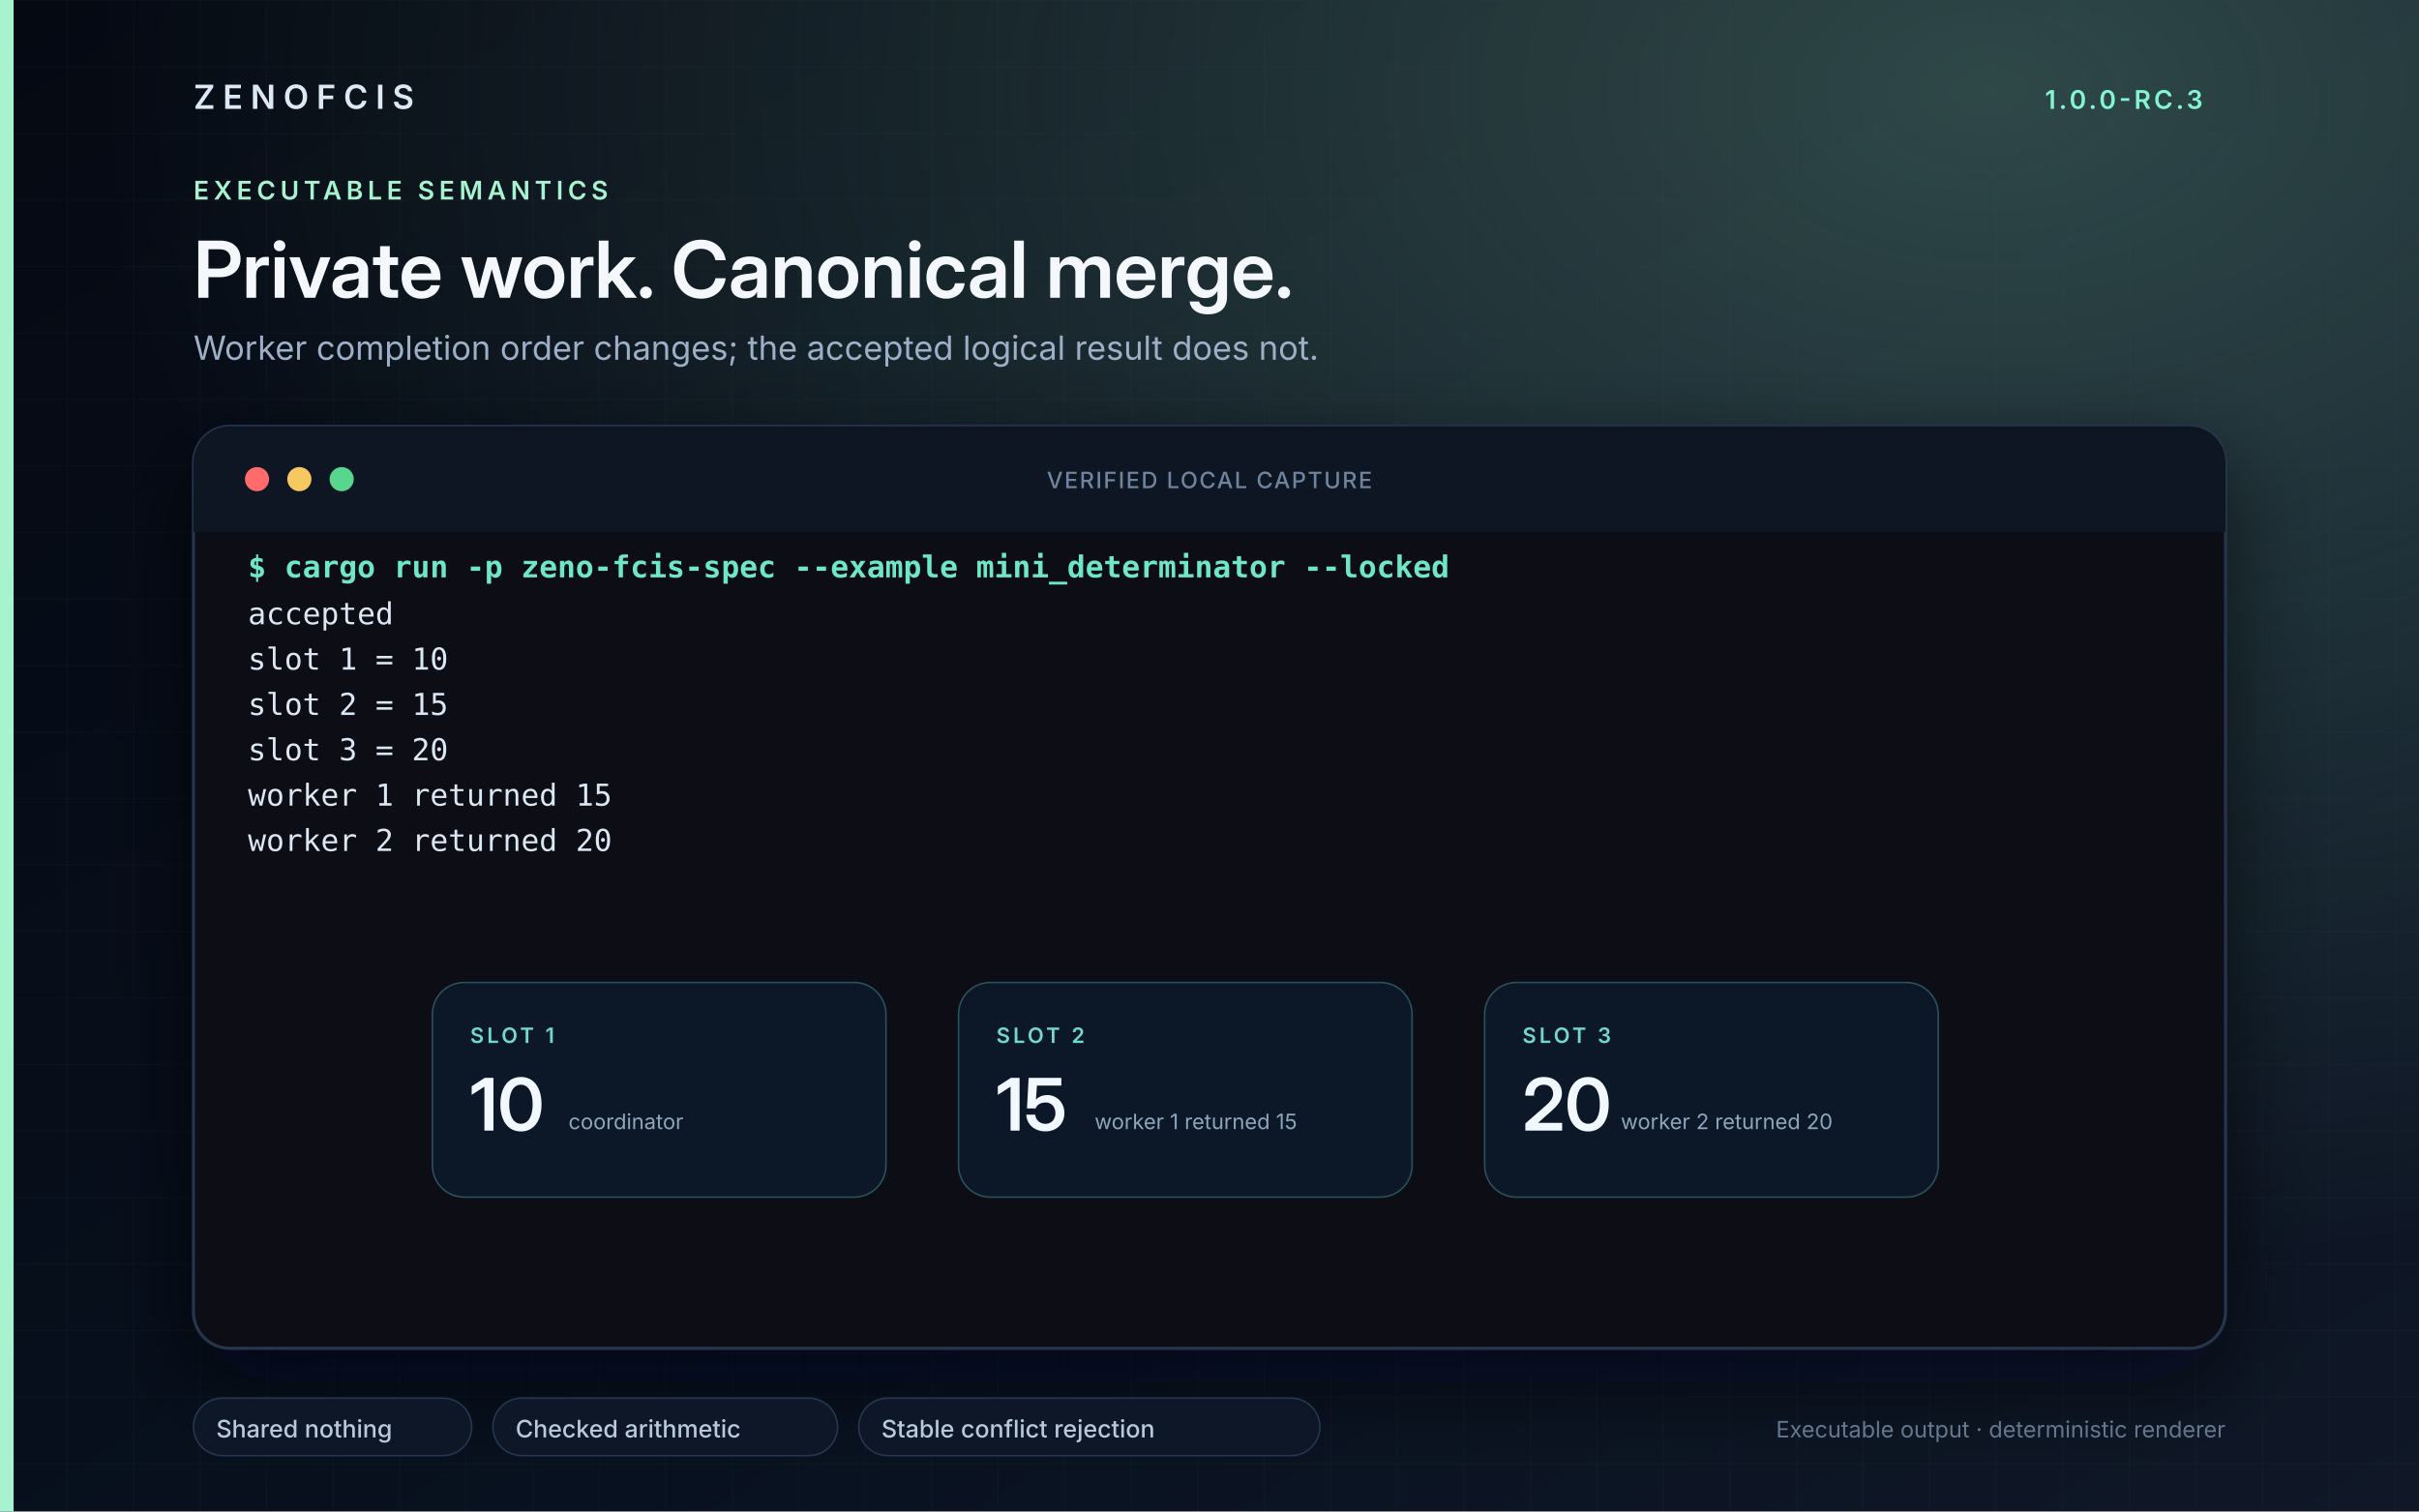
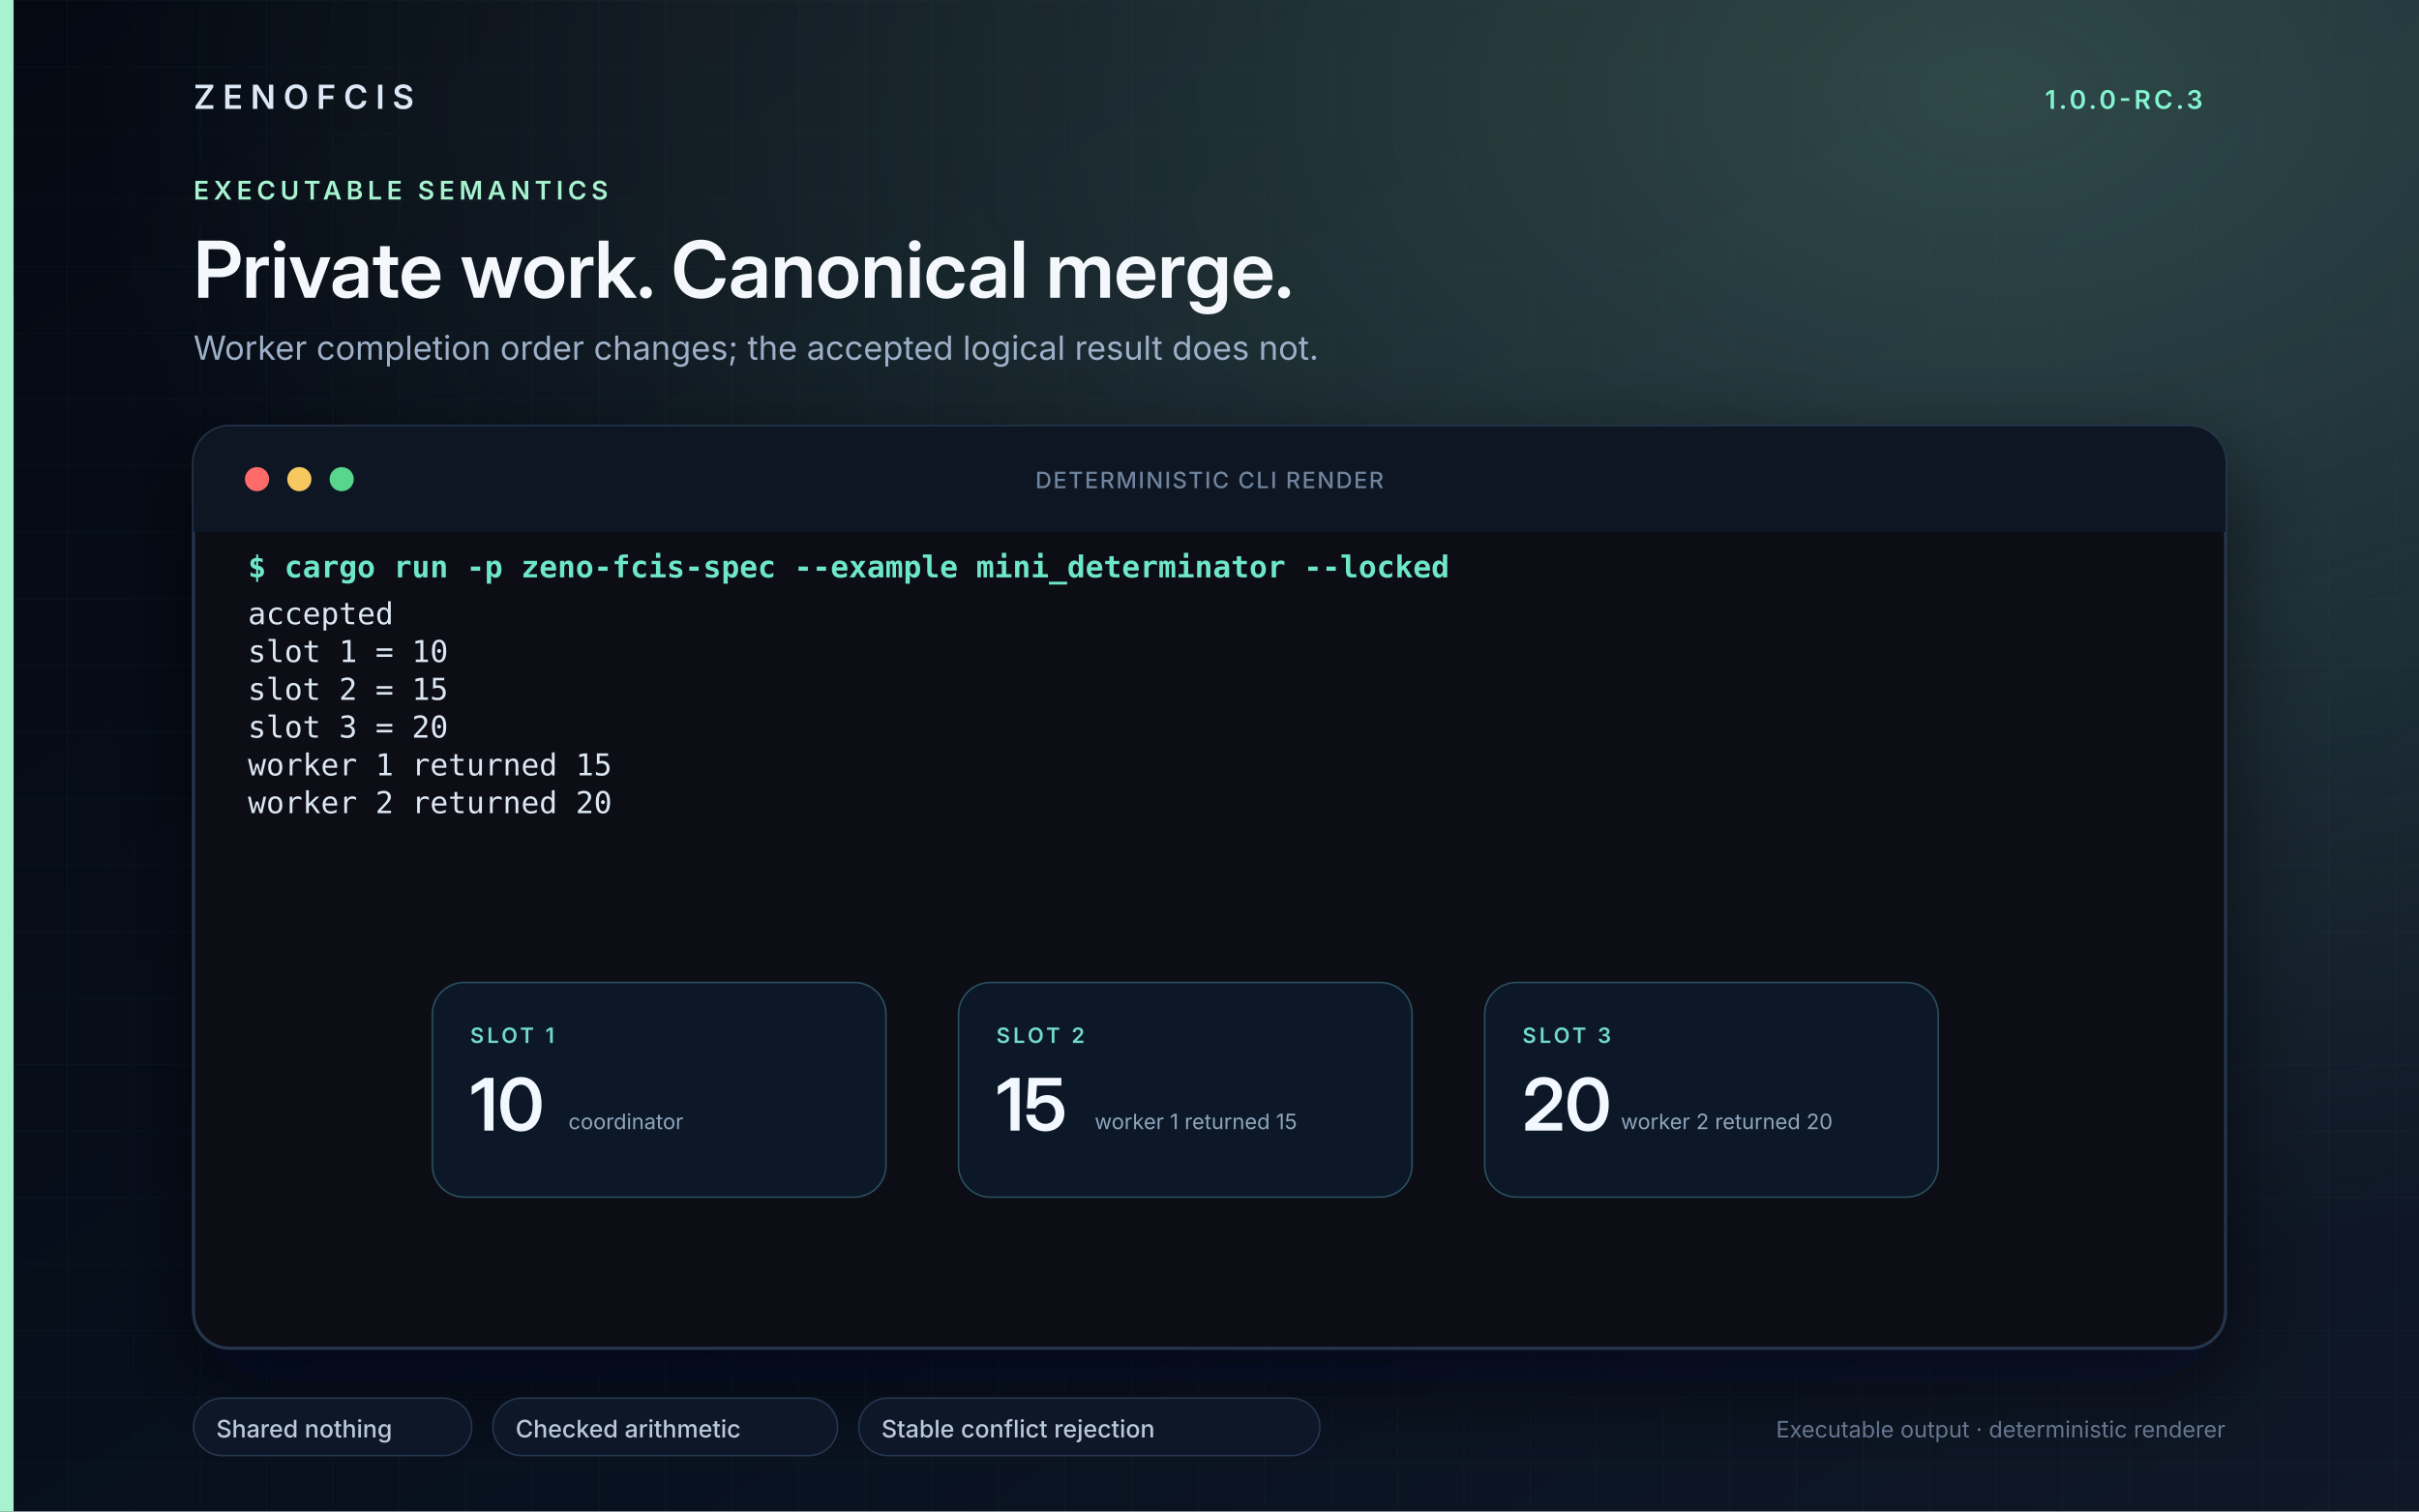
<svg xmlns="http://www.w3.org/2000/svg" width="1600" height="1000" viewBox="0 0 1600 1000" role="img" aria-label="Private work. Canonical merge.">
  <defs>
    <linearGradient id="background" x1="0" y1="0" x2="1" y2="1">
      <stop offset="0" stop-color="#050912" />
      <stop offset="0.62" stop-color="#08111f" />
      <stop offset="1" stop-color="#101827" />
    </linearGradient>
    <radialGradient id="glow" cx="0.82" cy="0.06" r="0.78">
      <stop offset="0" stop-color="#a7f3d0" stop-opacity="0.25" />
      <stop offset="1" stop-color="#a7f3d0" stop-opacity="0" />
    </radialGradient>
    <pattern id="grid" width="44" height="44" patternUnits="userSpaceOnUse">
      <path d="M 44 0 L 0 0 0 44" fill="none" stroke="#39506a" stroke-opacity="0.12" stroke-width="1" />
    </pattern>
    <filter id="shadow" x="-20%" y="-20%" width="140%" height="150%">
      <feDropShadow dx="0" dy="22" stdDeviation="30" flood-color="#000611" flood-opacity="0.62" />
    </filter>
  </defs>
  <style>
    .brand { font-family: Inter, sans-serif; font-size: 22px; font-weight: 600; letter-spacing: 5px; fill: #dce8f6; }
    .release { font-family: Inter, sans-serif; font-size: 17px; font-weight: 600; letter-spacing: 2px; fill: #83f5d0; }
    .eyebrow { font-family: Inter, sans-serif; font-size: 17px; font-weight: 600; letter-spacing: 3px; fill: #a7f3d0; }
    .title { font-family: 'Inter Display', Inter, sans-serif; font-size: 52px; font-weight: 600; fill: #f4f8fd; }
    .subtitle { font-family: Inter, sans-serif; font-size: 22px; font-weight: 400; fill: #9db0c8; }
    .terminal { font-family: 'DejaVu Sans Mono', monospace; font-size: 20px; font-weight: 400; fill: #dce7f4; }
    .prompt { font-family: 'DejaVu Sans Mono', monospace; font-size: 20px; font-weight: 600; fill: #6ee7c7; }
    .terminal-title { font-family: Inter, sans-serif; font-size: 15px; font-weight: 500; fill: #70849e; letter-spacing: 1px; }
    .badge { font-family: Inter, sans-serif; font-size: 16px; font-weight: 500; fill: #b9c9dc; }
    .footer { font-family: Inter, sans-serif; font-size: 15px; font-weight: 400; fill: #64778f; }
    .node-id { font-family: Inter, sans-serif; font-size: 15px; font-weight: 600; fill: #7de4cb; letter-spacing: 2px; }
    .node-title { font-family: 'DejaVu Sans Mono', monospace; font-size: 25px; font-weight: 600; fill: #ecf7ff; }
    .metric-label { font-family: Inter, sans-serif; font-size: 14px; font-weight: 600; letter-spacing: 2px; fill: #72d9ca; }
    .metric-value { font-family: 'Inter Display', Inter, sans-serif; font-size: 48px; font-weight: 600; fill: #f2f8ff; }
    .hash { font-family: 'DejaVu Sans Mono', monospace; font-size: 17px; font-weight: 400; fill: #c5d5e8; }
    .slot-detail { font-family: Inter, sans-serif; font-size: 14px; font-weight: 400; fill: #8fa5bc; }
  </style>
  <rect width="1600" height="1000" fill="url(#background)" />
  <rect width="1600" height="1000" fill="url(#glow)" />
  <rect width="1600" height="1000" fill="url(#grid)" />
  <rect x="0" y="0" width="9" height="1000" fill="#a7f3d0" />
  <text x="128" y="72" class="brand">ZENOFCIS</text>
  <text x="1457" y="72" text-anchor="end" class="release">1.0.0-RC.3</text>
  <text x="128" y="132" class="eyebrow">EXECUTABLE SEMANTICS</text>
  <text x="128" y="197" class="title">Private work. Canonical merge.</text>
  <text x="128" y="238" class="subtitle">Worker completion order changes; the accepted logical result does not.</text>
  <g filter="url(#shadow)">
    <rect x="128" y="282" width="1344" height="610" rx="24" fill="#080e18" stroke="#26364c" stroke-width="2" />
    <rect x="128" y="282" width="1344" height="70" rx="24" fill="#0d1624" />
    <rect x="128" y="328" width="1344" height="24" fill="#0d1624" />
    <circle cx="170" cy="317" r="8" fill="#ff6b6b" />
    <circle cx="198" cy="317" r="8" fill="#f6c85f" />
    <circle cx="226" cy="317" r="8" fill="#58d68d" />
-     <text x="800" y="323" text-anchor="middle" class="terminal-title">VERIFIED LOCAL CAPTURE</text>
+     <text x="800" y="323" text-anchor="middle" class="terminal-title">DETERMINISTIC CLI RENDER</text>
  </g>
  <text x="164" y="382" class="prompt">$ cargo run -p zeno-fcis-spec --example mini_determinator --locked</text>
  <text x="164" y="413" class="terminal">accepted</text>
-   <text x="164" y="443" class="terminal">slot 1 = 10</text>
-   <text x="164" y="473" class="terminal">slot 2 = 15</text>
-   <text x="164" y="503" class="terminal">slot 3 = 20</text>
-   <text x="164" y="533" class="terminal">worker 1 returned 15</text>
-   <text x="164" y="563" class="terminal">worker 2 returned 20</text>
+   <text x="164" y="438" class="terminal">slot 1 = 10</text>
+   <text x="164" y="463" class="terminal">slot 2 = 15</text>
+   <text x="164" y="488" class="terminal">slot 3 = 20</text>
+   <text x="164" y="513" class="terminal">worker 1 returned 15</text>
+   <text x="164" y="538" class="terminal">worker 2 returned 20</text>
  <rect x="286" y="650" width="300" height="142" rx="21" fill="#0c1827" stroke="#2b5260" />
  <text x="311" y="690" class="metric-label">SLOT 1</text>
  <text x="311" y="748" class="metric-value">10</text>
  <text x="376" y="747" class="slot-detail">coordinator</text>
  <rect x="634" y="650" width="300" height="142" rx="21" fill="#0c1827" stroke="#2b5260" />
  <text x="659" y="690" class="metric-label">SLOT 2</text>
  <text x="659" y="748" class="metric-value">15</text>
  <text x="724" y="747" class="slot-detail">worker 1 returned 15</text>
  <rect x="982" y="650" width="300" height="142" rx="21" fill="#0c1827" stroke="#2b5260" />
  <text x="1007" y="690" class="metric-label">SLOT 3</text>
  <text x="1007" y="748" class="metric-value">20</text>
  <text x="1072" y="747" class="slot-detail">worker 2 returned 20</text>
  <rect x="128" y="925" width="184" height="38" rx="19" fill="#0d1728" stroke="#263751" />
  <text x="143" y="951" class="badge">Shared nothing</text>
  <rect x="326" y="925" width="228" height="38" rx="19" fill="#0d1728" stroke="#263751" />
  <text x="341" y="951" class="badge">Checked arithmetic</text>
  <rect x="568" y="925" width="305" height="38" rx="19" fill="#0d1728" stroke="#263751" />
  <text x="583" y="951" class="badge">Stable conflict rejection</text>
  <text x="1472" y="951" text-anchor="end" class="footer">Executable output · deterministic renderer</text>
</svg>
